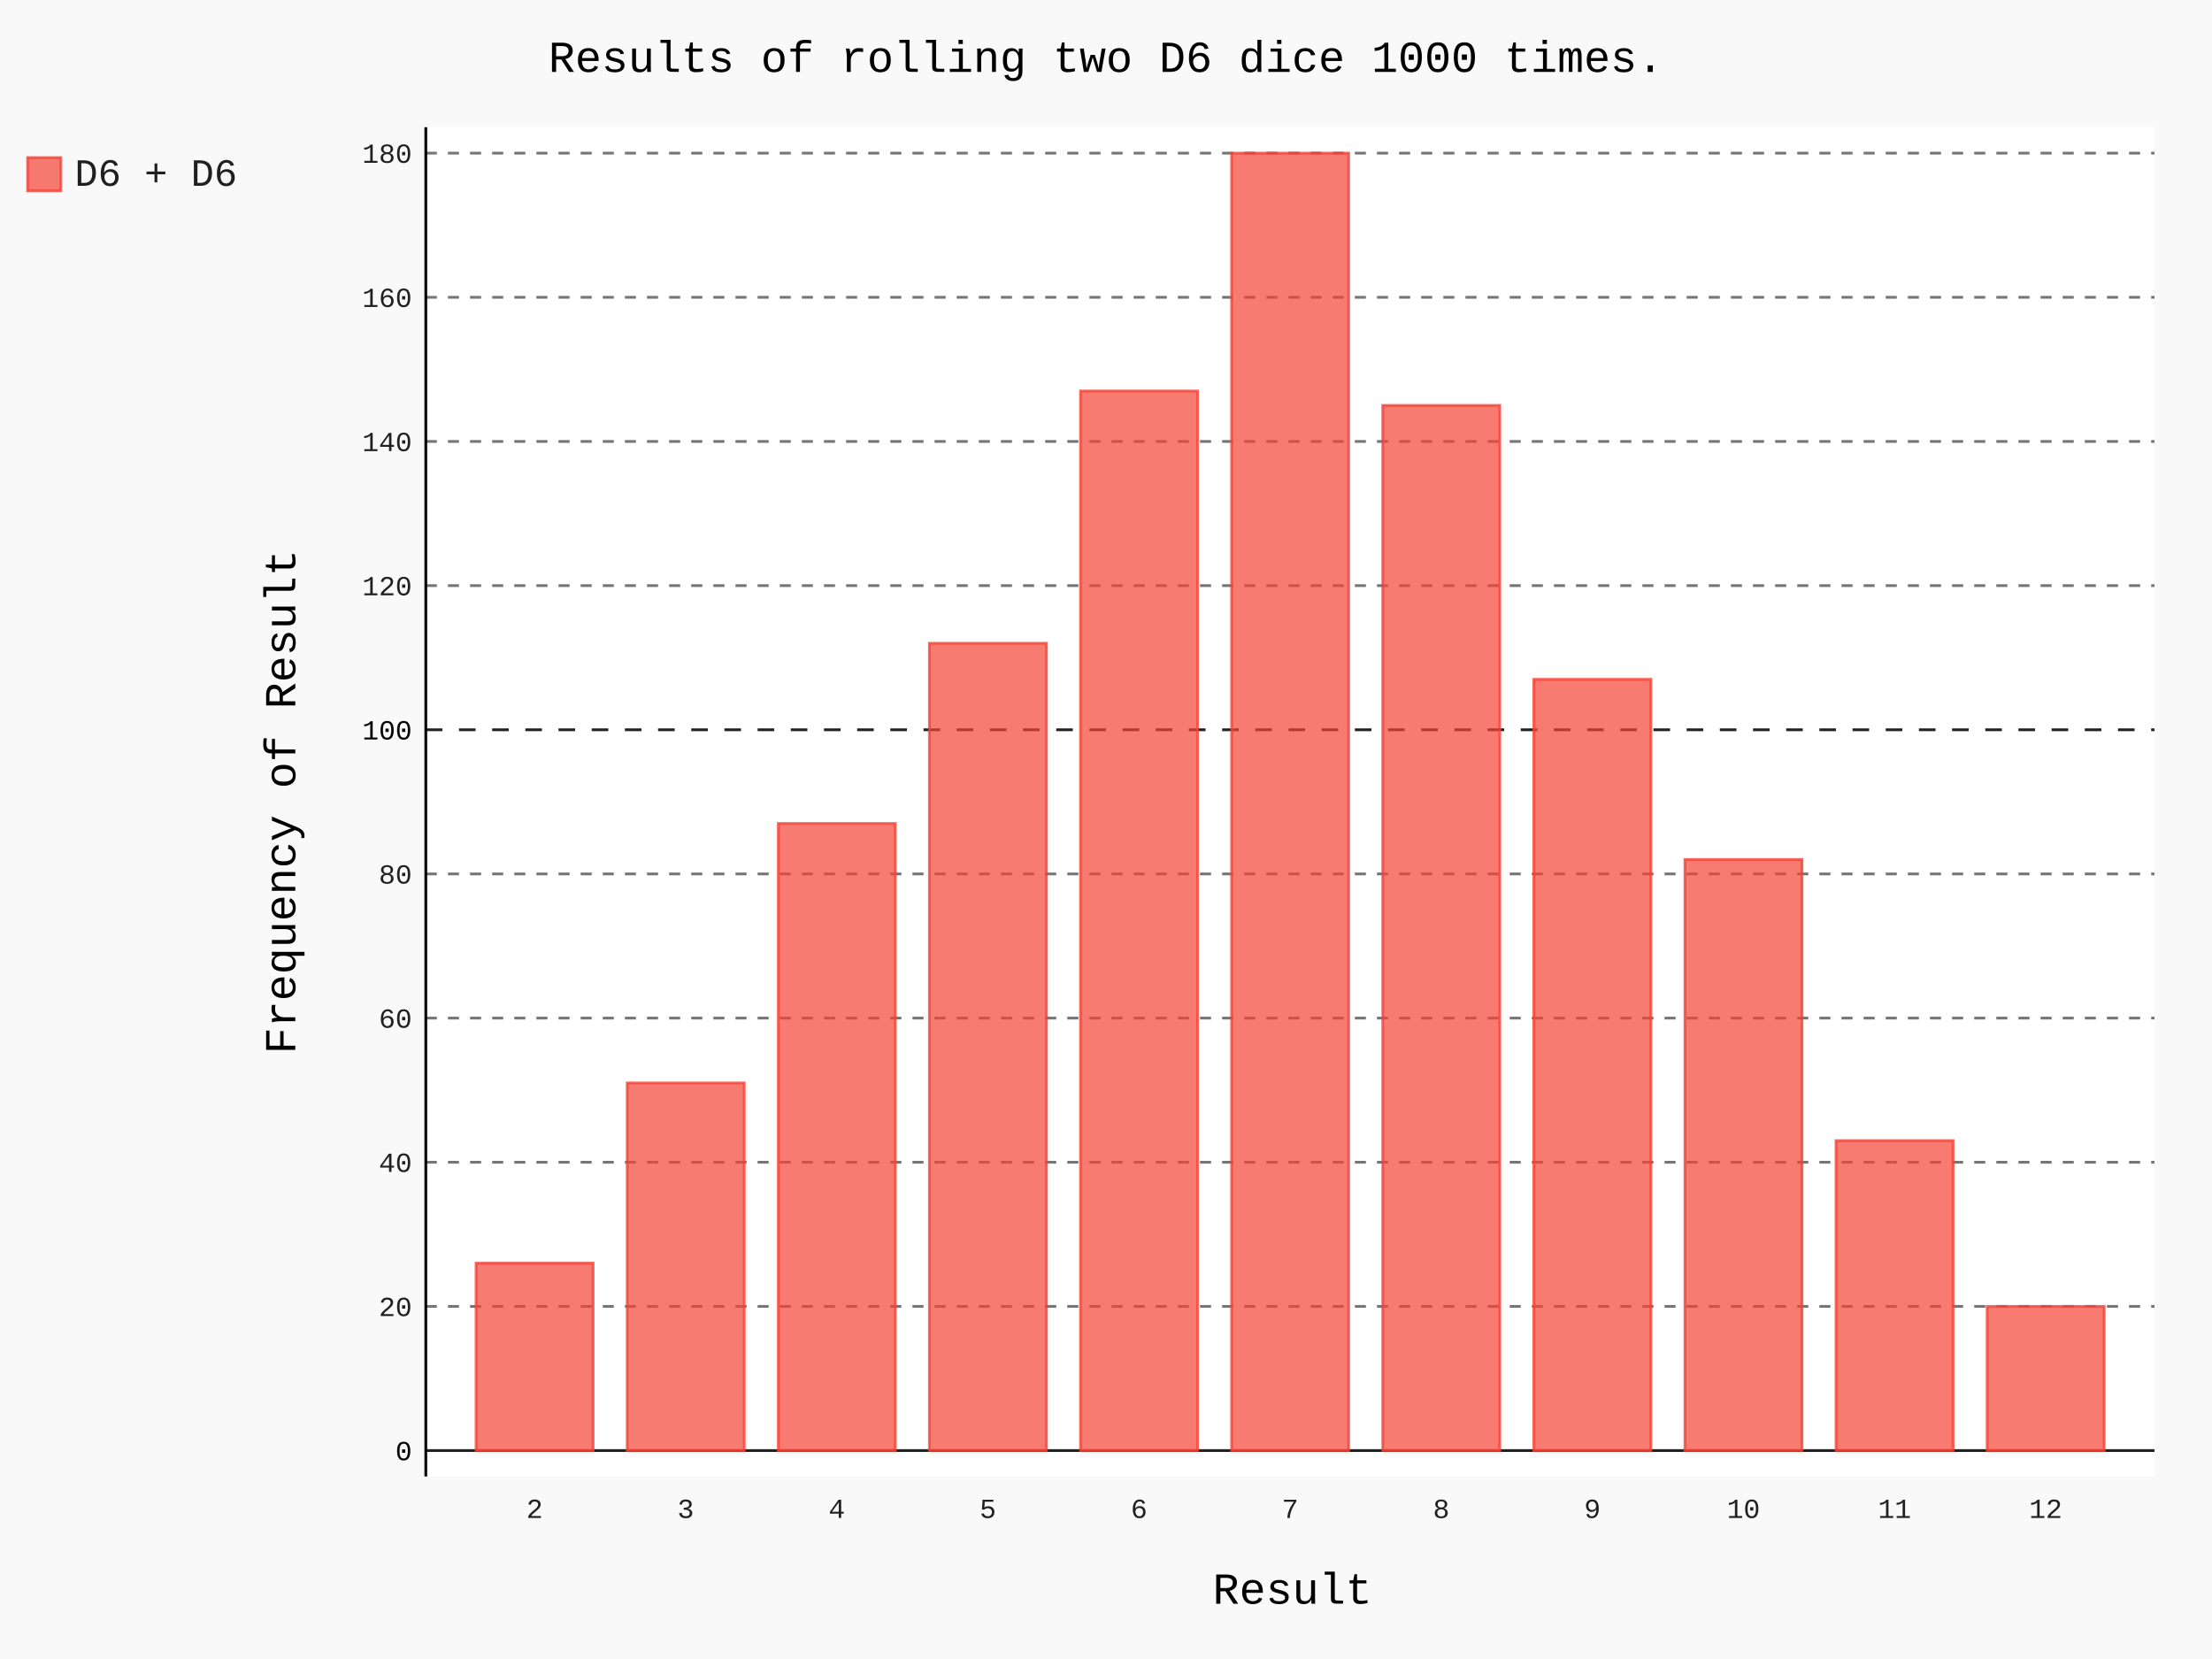
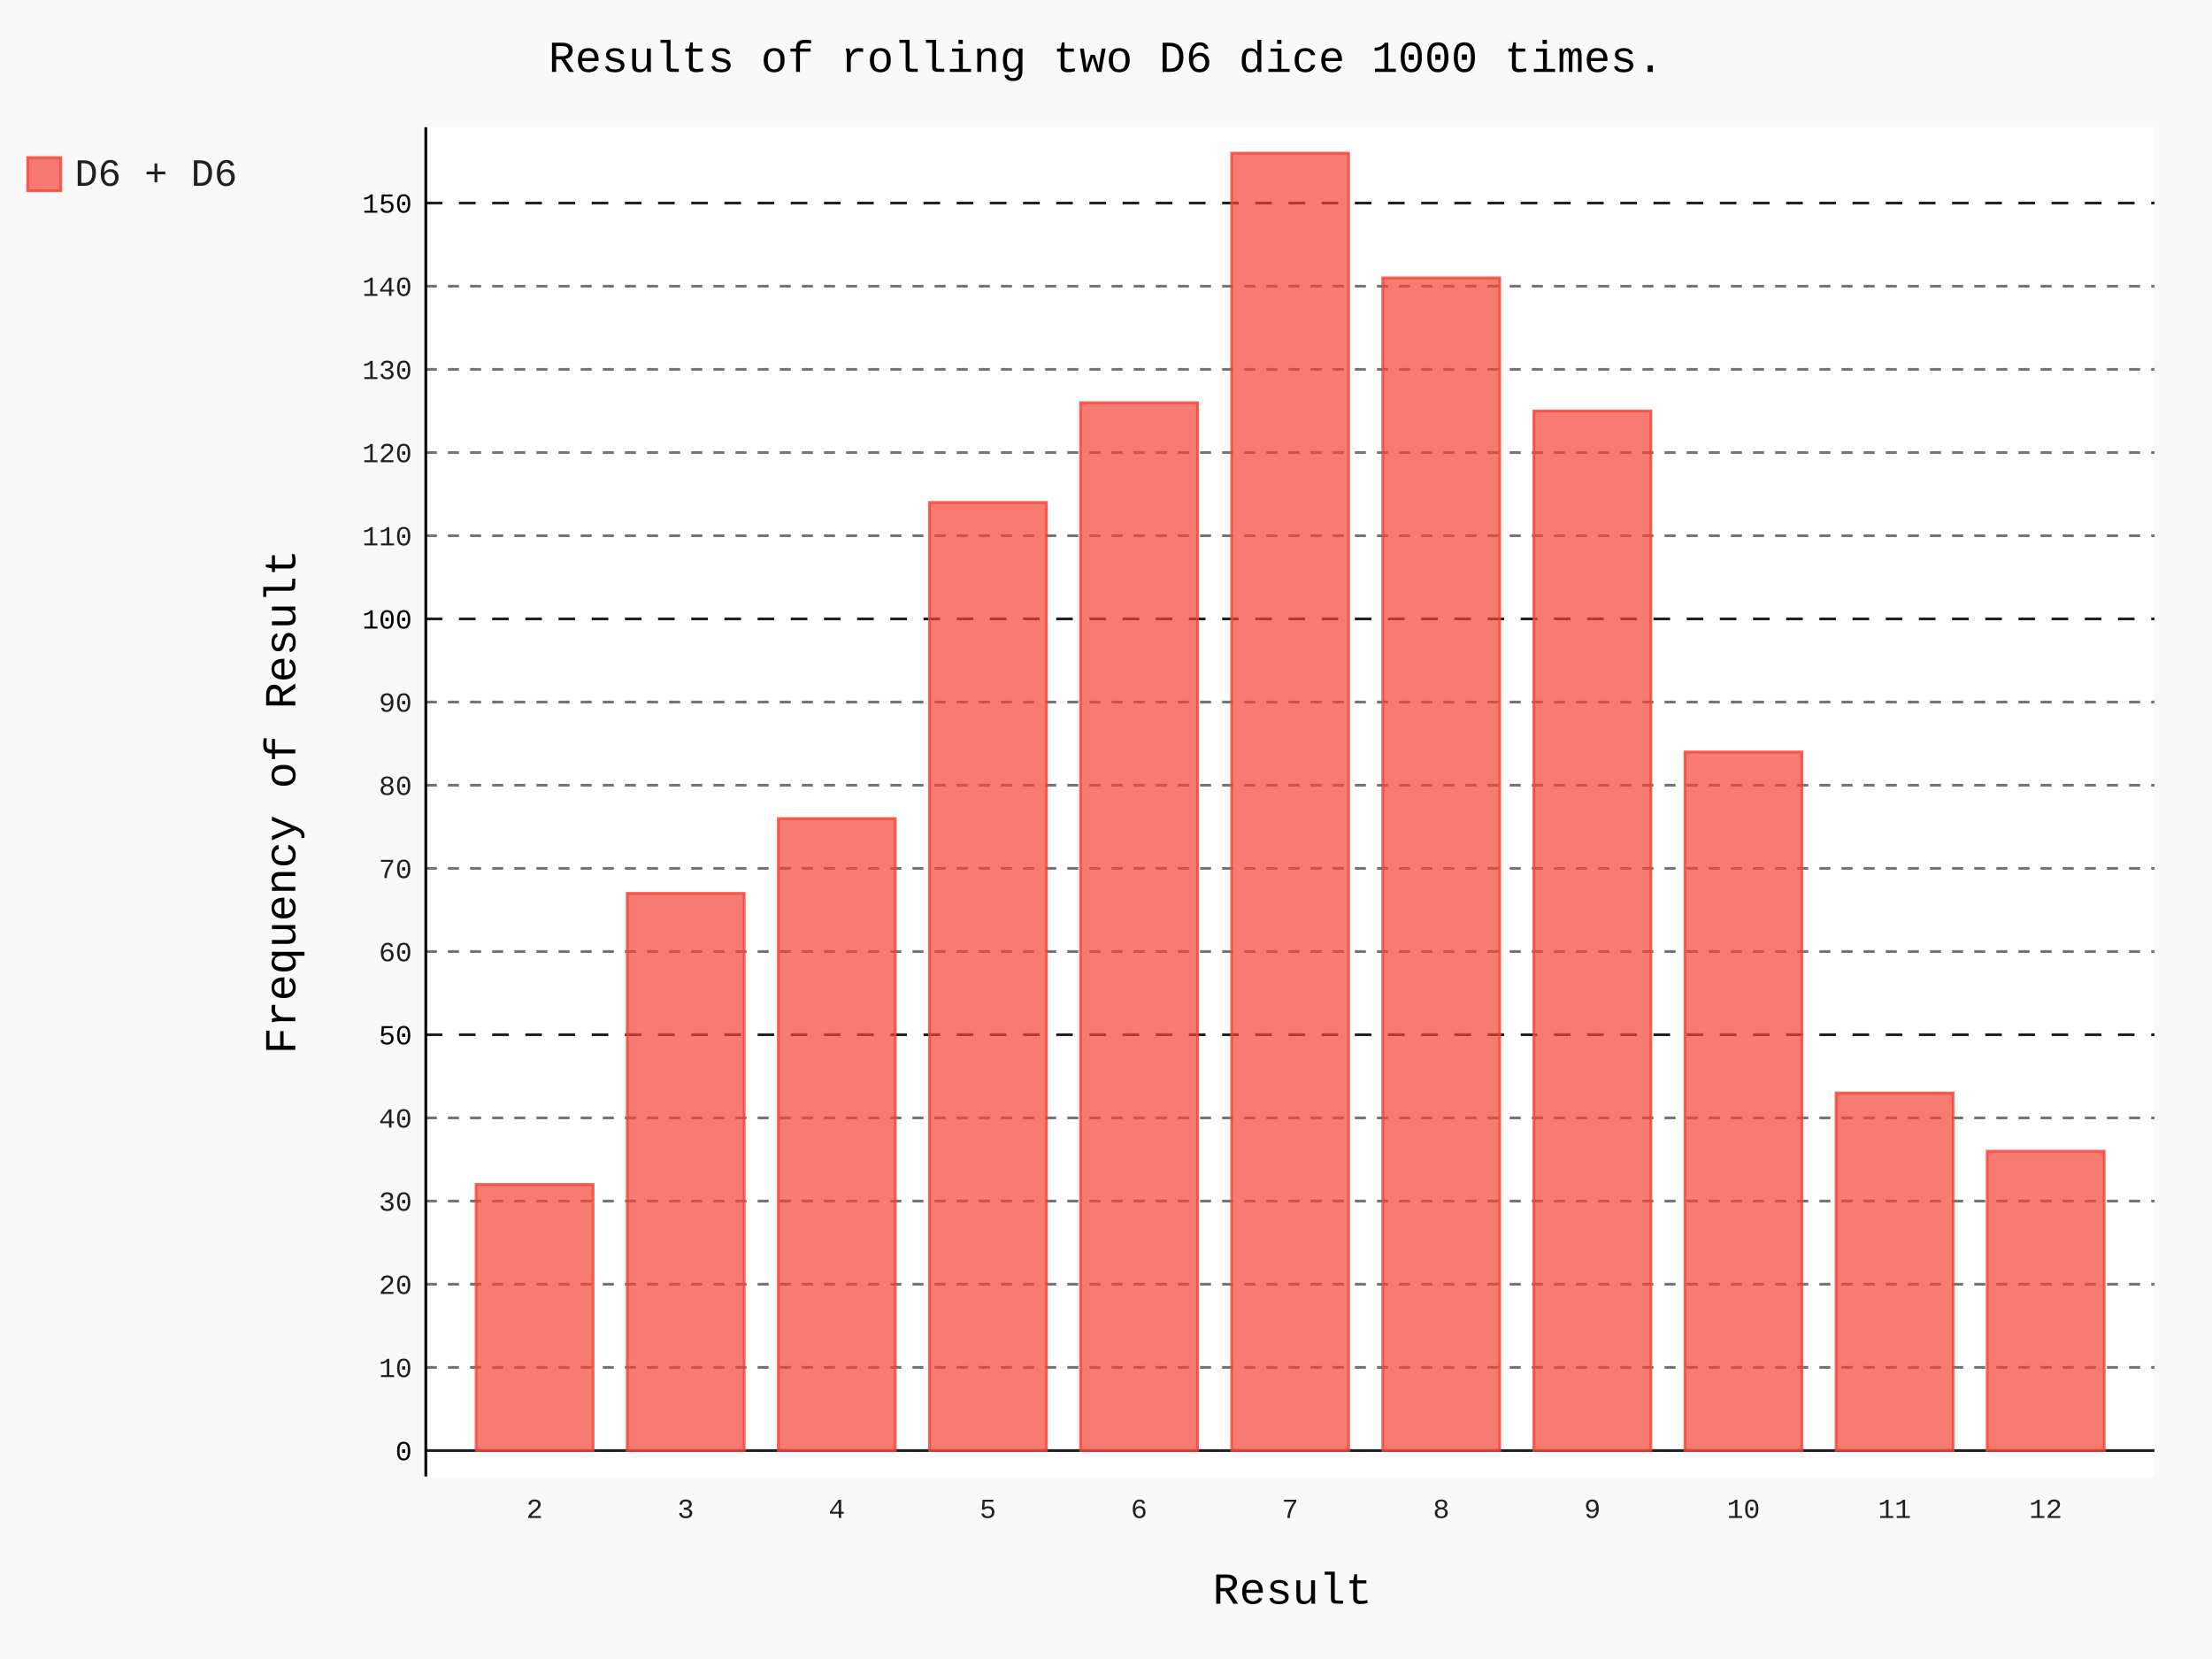
- <svg xmlns="http://www.w3.org/2000/svg" class="pygal-chart" id="chart-a9da81e6-5b3d-45bb-9a6d-844a43e3cbbd" viewBox="0 0 800 600">
+ <svg xmlns="http://www.w3.org/2000/svg" class="pygal-chart" id="chart-5a6e4100-ad8f-4d37-b89d-c4beb30fff0a" viewBox="0 0 800 600">
  <defs>
-     <style type="text/css">#chart-a9da81e6-5b3d-45bb-9a6d-844a43e3cbbd{-webkit-user-select:none;-webkit-font-smoothing:antialiased;font-family:Consolas,"Liberation Mono",Menlo,Courier,monospace}#chart-a9da81e6-5b3d-45bb-9a6d-844a43e3cbbd .title{font-family:Consolas,"Liberation Mono",Menlo,Courier,monospace;font-size:16px}#chart-a9da81e6-5b3d-45bb-9a6d-844a43e3cbbd .legends .legend text{font-family:Consolas,"Liberation Mono",Menlo,Courier,monospace;font-size:14px}#chart-a9da81e6-5b3d-45bb-9a6d-844a43e3cbbd .axis text{font-family:Consolas,"Liberation Mono",Menlo,Courier,monospace;font-size:10px}#chart-a9da81e6-5b3d-45bb-9a6d-844a43e3cbbd .axis text.major{font-family:Consolas,"Liberation Mono",Menlo,Courier,monospace;font-size:10px}#chart-a9da81e6-5b3d-45bb-9a6d-844a43e3cbbd .text-overlay text.value{font-family:Consolas,"Liberation Mono",Menlo,Courier,monospace;font-size:16px}#chart-a9da81e6-5b3d-45bb-9a6d-844a43e3cbbd .text-overlay text.label{font-family:Consolas,"Liberation Mono",Menlo,Courier,monospace;font-size:10px}#chart-a9da81e6-5b3d-45bb-9a6d-844a43e3cbbd .tooltip{font-family:Consolas,"Liberation Mono",Menlo,Courier,monospace;font-size:14px}#chart-a9da81e6-5b3d-45bb-9a6d-844a43e3cbbd text.no_data{font-family:Consolas,"Liberation Mono",Menlo,Courier,monospace;font-size:64px}
- #chart-a9da81e6-5b3d-45bb-9a6d-844a43e3cbbd{background-color:rgba(249,249,249,1)}#chart-a9da81e6-5b3d-45bb-9a6d-844a43e3cbbd path,#chart-a9da81e6-5b3d-45bb-9a6d-844a43e3cbbd line,#chart-a9da81e6-5b3d-45bb-9a6d-844a43e3cbbd rect,#chart-a9da81e6-5b3d-45bb-9a6d-844a43e3cbbd circle{-webkit-transition:150ms;-moz-transition:150ms;transition:150ms}#chart-a9da81e6-5b3d-45bb-9a6d-844a43e3cbbd .graph &gt; .background{fill:rgba(249,249,249,1)}#chart-a9da81e6-5b3d-45bb-9a6d-844a43e3cbbd .plot &gt; .background{fill:rgba(255,255,255,1)}#chart-a9da81e6-5b3d-45bb-9a6d-844a43e3cbbd .graph{fill:rgba(0,0,0,.87)}#chart-a9da81e6-5b3d-45bb-9a6d-844a43e3cbbd text.no_data{fill:rgba(0,0,0,1)}#chart-a9da81e6-5b3d-45bb-9a6d-844a43e3cbbd .title{fill:rgba(0,0,0,1)}#chart-a9da81e6-5b3d-45bb-9a6d-844a43e3cbbd .legends .legend text{fill:rgba(0,0,0,.87)}#chart-a9da81e6-5b3d-45bb-9a6d-844a43e3cbbd .legends .legend:hover text{fill:rgba(0,0,0,1)}#chart-a9da81e6-5b3d-45bb-9a6d-844a43e3cbbd .axis .line{stroke:rgba(0,0,0,1)}#chart-a9da81e6-5b3d-45bb-9a6d-844a43e3cbbd .axis .guide.line{stroke:rgba(0,0,0,.54)}#chart-a9da81e6-5b3d-45bb-9a6d-844a43e3cbbd .axis .major.line{stroke:rgba(0,0,0,.87)}#chart-a9da81e6-5b3d-45bb-9a6d-844a43e3cbbd .axis text.major{fill:rgba(0,0,0,1)}#chart-a9da81e6-5b3d-45bb-9a6d-844a43e3cbbd .axis.y .guides:hover .guide.line,#chart-a9da81e6-5b3d-45bb-9a6d-844a43e3cbbd .line-graph .axis.x .guides:hover .guide.line,#chart-a9da81e6-5b3d-45bb-9a6d-844a43e3cbbd .stackedline-graph .axis.x .guides:hover .guide.line,#chart-a9da81e6-5b3d-45bb-9a6d-844a43e3cbbd .xy-graph .axis.x .guides:hover .guide.line{stroke:rgba(0,0,0,1)}#chart-a9da81e6-5b3d-45bb-9a6d-844a43e3cbbd .axis .guides:hover text{fill:rgba(0,0,0,1)}#chart-a9da81e6-5b3d-45bb-9a6d-844a43e3cbbd .reactive{fill-opacity:.7;stroke-opacity:.8}#chart-a9da81e6-5b3d-45bb-9a6d-844a43e3cbbd .ci{stroke:rgba(0,0,0,.87)}#chart-a9da81e6-5b3d-45bb-9a6d-844a43e3cbbd .reactive.active,#chart-a9da81e6-5b3d-45bb-9a6d-844a43e3cbbd .active .reactive{fill-opacity:.8;stroke-opacity:.9;stroke-width:4}#chart-a9da81e6-5b3d-45bb-9a6d-844a43e3cbbd .ci .reactive.active{stroke-width:1.5}#chart-a9da81e6-5b3d-45bb-9a6d-844a43e3cbbd .series text{fill:rgba(0,0,0,1)}#chart-a9da81e6-5b3d-45bb-9a6d-844a43e3cbbd .tooltip rect{fill:rgba(255,255,255,1);stroke:rgba(0,0,0,1);-webkit-transition:opacity 150ms;-moz-transition:opacity 150ms;transition:opacity 150ms}#chart-a9da81e6-5b3d-45bb-9a6d-844a43e3cbbd .tooltip .label{fill:rgba(0,0,0,.87)}#chart-a9da81e6-5b3d-45bb-9a6d-844a43e3cbbd .tooltip .label{fill:rgba(0,0,0,.87)}#chart-a9da81e6-5b3d-45bb-9a6d-844a43e3cbbd .tooltip .legend{font-size:.8em;fill:rgba(0,0,0,.54)}#chart-a9da81e6-5b3d-45bb-9a6d-844a43e3cbbd .tooltip .x_label{font-size:.6em;fill:rgba(0,0,0,1)}#chart-a9da81e6-5b3d-45bb-9a6d-844a43e3cbbd .tooltip .xlink{font-size:.5em;text-decoration:underline}#chart-a9da81e6-5b3d-45bb-9a6d-844a43e3cbbd .tooltip .value{font-size:1.5em}#chart-a9da81e6-5b3d-45bb-9a6d-844a43e3cbbd .bound{font-size:.5em}#chart-a9da81e6-5b3d-45bb-9a6d-844a43e3cbbd .max-value{font-size:.75em;fill:rgba(0,0,0,.54)}#chart-a9da81e6-5b3d-45bb-9a6d-844a43e3cbbd .map-element{fill:rgba(255,255,255,1);stroke:rgba(0,0,0,.54) !important}#chart-a9da81e6-5b3d-45bb-9a6d-844a43e3cbbd .map-element .reactive{fill-opacity:inherit;stroke-opacity:inherit}#chart-a9da81e6-5b3d-45bb-9a6d-844a43e3cbbd .color-0,#chart-a9da81e6-5b3d-45bb-9a6d-844a43e3cbbd .color-0 a:visited{stroke:#F44336;fill:#F44336}#chart-a9da81e6-5b3d-45bb-9a6d-844a43e3cbbd .text-overlay .color-0 text{fill:black}
- #chart-a9da81e6-5b3d-45bb-9a6d-844a43e3cbbd text.no_data{text-anchor:middle}#chart-a9da81e6-5b3d-45bb-9a6d-844a43e3cbbd .guide.line{fill:none}#chart-a9da81e6-5b3d-45bb-9a6d-844a43e3cbbd .centered{text-anchor:middle}#chart-a9da81e6-5b3d-45bb-9a6d-844a43e3cbbd .title{text-anchor:middle}#chart-a9da81e6-5b3d-45bb-9a6d-844a43e3cbbd .legends .legend text{fill-opacity:1}#chart-a9da81e6-5b3d-45bb-9a6d-844a43e3cbbd .axis.x text{text-anchor:middle}#chart-a9da81e6-5b3d-45bb-9a6d-844a43e3cbbd .axis.x:not(.web) text[transform]{text-anchor:start}#chart-a9da81e6-5b3d-45bb-9a6d-844a43e3cbbd .axis.x:not(.web) text[transform].backwards{text-anchor:end}#chart-a9da81e6-5b3d-45bb-9a6d-844a43e3cbbd .axis.y text{text-anchor:end}#chart-a9da81e6-5b3d-45bb-9a6d-844a43e3cbbd .axis.y text[transform].backwards{text-anchor:start}#chart-a9da81e6-5b3d-45bb-9a6d-844a43e3cbbd .axis.y2 text{text-anchor:start}#chart-a9da81e6-5b3d-45bb-9a6d-844a43e3cbbd .axis.y2 text[transform].backwards{text-anchor:end}#chart-a9da81e6-5b3d-45bb-9a6d-844a43e3cbbd .axis .guide.line{stroke-dasharray:4,4}#chart-a9da81e6-5b3d-45bb-9a6d-844a43e3cbbd .axis .major.guide.line{stroke-dasharray:6,6}#chart-a9da81e6-5b3d-45bb-9a6d-844a43e3cbbd .horizontal .axis.y .guide.line,#chart-a9da81e6-5b3d-45bb-9a6d-844a43e3cbbd .horizontal .axis.y2 .guide.line,#chart-a9da81e6-5b3d-45bb-9a6d-844a43e3cbbd .vertical .axis.x .guide.line{opacity:0}#chart-a9da81e6-5b3d-45bb-9a6d-844a43e3cbbd .horizontal .axis.always_show .guide.line,#chart-a9da81e6-5b3d-45bb-9a6d-844a43e3cbbd .vertical .axis.always_show .guide.line{opacity:1 !important}#chart-a9da81e6-5b3d-45bb-9a6d-844a43e3cbbd .axis.y .guides:hover .guide.line,#chart-a9da81e6-5b3d-45bb-9a6d-844a43e3cbbd .axis.y2 .guides:hover .guide.line,#chart-a9da81e6-5b3d-45bb-9a6d-844a43e3cbbd .axis.x .guides:hover .guide.line{opacity:1}#chart-a9da81e6-5b3d-45bb-9a6d-844a43e3cbbd .axis .guides:hover text{opacity:1}#chart-a9da81e6-5b3d-45bb-9a6d-844a43e3cbbd .nofill{fill:none}#chart-a9da81e6-5b3d-45bb-9a6d-844a43e3cbbd .subtle-fill{fill-opacity:.2}#chart-a9da81e6-5b3d-45bb-9a6d-844a43e3cbbd .dot{stroke-width:1px;fill-opacity:1}#chart-a9da81e6-5b3d-45bb-9a6d-844a43e3cbbd .dot.active{stroke-width:5px}#chart-a9da81e6-5b3d-45bb-9a6d-844a43e3cbbd .dot.negative{fill:transparent}#chart-a9da81e6-5b3d-45bb-9a6d-844a43e3cbbd text,#chart-a9da81e6-5b3d-45bb-9a6d-844a43e3cbbd tspan{stroke:none !important}#chart-a9da81e6-5b3d-45bb-9a6d-844a43e3cbbd .series text.active{opacity:1}#chart-a9da81e6-5b3d-45bb-9a6d-844a43e3cbbd .tooltip rect{fill-opacity:.95;stroke-width:.5}#chart-a9da81e6-5b3d-45bb-9a6d-844a43e3cbbd .tooltip text{fill-opacity:1}#chart-a9da81e6-5b3d-45bb-9a6d-844a43e3cbbd .showable{visibility:hidden}#chart-a9da81e6-5b3d-45bb-9a6d-844a43e3cbbd .showable.shown{visibility:visible}#chart-a9da81e6-5b3d-45bb-9a6d-844a43e3cbbd .gauge-background{fill:rgba(229,229,229,1);stroke:none}#chart-a9da81e6-5b3d-45bb-9a6d-844a43e3cbbd .bg-lines{stroke:rgba(249,249,249,1);stroke-width:2px}</style>
+     <style type="text/css">#chart-5a6e4100-ad8f-4d37-b89d-c4beb30fff0a{-webkit-user-select:none;-webkit-font-smoothing:antialiased;font-family:Consolas,"Liberation Mono",Menlo,Courier,monospace}#chart-5a6e4100-ad8f-4d37-b89d-c4beb30fff0a .title{font-family:Consolas,"Liberation Mono",Menlo,Courier,monospace;font-size:16px}#chart-5a6e4100-ad8f-4d37-b89d-c4beb30fff0a .legends .legend text{font-family:Consolas,"Liberation Mono",Menlo,Courier,monospace;font-size:14px}#chart-5a6e4100-ad8f-4d37-b89d-c4beb30fff0a .axis text{font-family:Consolas,"Liberation Mono",Menlo,Courier,monospace;font-size:10px}#chart-5a6e4100-ad8f-4d37-b89d-c4beb30fff0a .axis text.major{font-family:Consolas,"Liberation Mono",Menlo,Courier,monospace;font-size:10px}#chart-5a6e4100-ad8f-4d37-b89d-c4beb30fff0a .text-overlay text.value{font-family:Consolas,"Liberation Mono",Menlo,Courier,monospace;font-size:16px}#chart-5a6e4100-ad8f-4d37-b89d-c4beb30fff0a .text-overlay text.label{font-family:Consolas,"Liberation Mono",Menlo,Courier,monospace;font-size:10px}#chart-5a6e4100-ad8f-4d37-b89d-c4beb30fff0a .tooltip{font-family:Consolas,"Liberation Mono",Menlo,Courier,monospace;font-size:14px}#chart-5a6e4100-ad8f-4d37-b89d-c4beb30fff0a text.no_data{font-family:Consolas,"Liberation Mono",Menlo,Courier,monospace;font-size:64px}
+ #chart-5a6e4100-ad8f-4d37-b89d-c4beb30fff0a{background-color:rgba(249,249,249,1)}#chart-5a6e4100-ad8f-4d37-b89d-c4beb30fff0a path,#chart-5a6e4100-ad8f-4d37-b89d-c4beb30fff0a line,#chart-5a6e4100-ad8f-4d37-b89d-c4beb30fff0a rect,#chart-5a6e4100-ad8f-4d37-b89d-c4beb30fff0a circle{-webkit-transition:150ms;-moz-transition:150ms;transition:150ms}#chart-5a6e4100-ad8f-4d37-b89d-c4beb30fff0a .graph &gt; .background{fill:rgba(249,249,249,1)}#chart-5a6e4100-ad8f-4d37-b89d-c4beb30fff0a .plot &gt; .background{fill:rgba(255,255,255,1)}#chart-5a6e4100-ad8f-4d37-b89d-c4beb30fff0a .graph{fill:rgba(0,0,0,.87)}#chart-5a6e4100-ad8f-4d37-b89d-c4beb30fff0a text.no_data{fill:rgba(0,0,0,1)}#chart-5a6e4100-ad8f-4d37-b89d-c4beb30fff0a .title{fill:rgba(0,0,0,1)}#chart-5a6e4100-ad8f-4d37-b89d-c4beb30fff0a .legends .legend text{fill:rgba(0,0,0,.87)}#chart-5a6e4100-ad8f-4d37-b89d-c4beb30fff0a .legends .legend:hover text{fill:rgba(0,0,0,1)}#chart-5a6e4100-ad8f-4d37-b89d-c4beb30fff0a .axis .line{stroke:rgba(0,0,0,1)}#chart-5a6e4100-ad8f-4d37-b89d-c4beb30fff0a .axis .guide.line{stroke:rgba(0,0,0,.54)}#chart-5a6e4100-ad8f-4d37-b89d-c4beb30fff0a .axis .major.line{stroke:rgba(0,0,0,.87)}#chart-5a6e4100-ad8f-4d37-b89d-c4beb30fff0a .axis text.major{fill:rgba(0,0,0,1)}#chart-5a6e4100-ad8f-4d37-b89d-c4beb30fff0a .axis.y .guides:hover .guide.line,#chart-5a6e4100-ad8f-4d37-b89d-c4beb30fff0a .line-graph .axis.x .guides:hover .guide.line,#chart-5a6e4100-ad8f-4d37-b89d-c4beb30fff0a .stackedline-graph .axis.x .guides:hover .guide.line,#chart-5a6e4100-ad8f-4d37-b89d-c4beb30fff0a .xy-graph .axis.x .guides:hover .guide.line{stroke:rgba(0,0,0,1)}#chart-5a6e4100-ad8f-4d37-b89d-c4beb30fff0a .axis .guides:hover text{fill:rgba(0,0,0,1)}#chart-5a6e4100-ad8f-4d37-b89d-c4beb30fff0a .reactive{fill-opacity:.7;stroke-opacity:.8}#chart-5a6e4100-ad8f-4d37-b89d-c4beb30fff0a .ci{stroke:rgba(0,0,0,.87)}#chart-5a6e4100-ad8f-4d37-b89d-c4beb30fff0a .reactive.active,#chart-5a6e4100-ad8f-4d37-b89d-c4beb30fff0a .active .reactive{fill-opacity:.8;stroke-opacity:.9;stroke-width:4}#chart-5a6e4100-ad8f-4d37-b89d-c4beb30fff0a .ci .reactive.active{stroke-width:1.5}#chart-5a6e4100-ad8f-4d37-b89d-c4beb30fff0a .series text{fill:rgba(0,0,0,1)}#chart-5a6e4100-ad8f-4d37-b89d-c4beb30fff0a .tooltip rect{fill:rgba(255,255,255,1);stroke:rgba(0,0,0,1);-webkit-transition:opacity 150ms;-moz-transition:opacity 150ms;transition:opacity 150ms}#chart-5a6e4100-ad8f-4d37-b89d-c4beb30fff0a .tooltip .label{fill:rgba(0,0,0,.87)}#chart-5a6e4100-ad8f-4d37-b89d-c4beb30fff0a .tooltip .label{fill:rgba(0,0,0,.87)}#chart-5a6e4100-ad8f-4d37-b89d-c4beb30fff0a .tooltip .legend{font-size:.8em;fill:rgba(0,0,0,.54)}#chart-5a6e4100-ad8f-4d37-b89d-c4beb30fff0a .tooltip .x_label{font-size:.6em;fill:rgba(0,0,0,1)}#chart-5a6e4100-ad8f-4d37-b89d-c4beb30fff0a .tooltip .xlink{font-size:.5em;text-decoration:underline}#chart-5a6e4100-ad8f-4d37-b89d-c4beb30fff0a .tooltip .value{font-size:1.5em}#chart-5a6e4100-ad8f-4d37-b89d-c4beb30fff0a .bound{font-size:.5em}#chart-5a6e4100-ad8f-4d37-b89d-c4beb30fff0a .max-value{font-size:.75em;fill:rgba(0,0,0,.54)}#chart-5a6e4100-ad8f-4d37-b89d-c4beb30fff0a .map-element{fill:rgba(255,255,255,1);stroke:rgba(0,0,0,.54) !important}#chart-5a6e4100-ad8f-4d37-b89d-c4beb30fff0a .map-element .reactive{fill-opacity:inherit;stroke-opacity:inherit}#chart-5a6e4100-ad8f-4d37-b89d-c4beb30fff0a .color-0,#chart-5a6e4100-ad8f-4d37-b89d-c4beb30fff0a .color-0 a:visited{stroke:#F44336;fill:#F44336}#chart-5a6e4100-ad8f-4d37-b89d-c4beb30fff0a .text-overlay .color-0 text{fill:black}
+ #chart-5a6e4100-ad8f-4d37-b89d-c4beb30fff0a text.no_data{text-anchor:middle}#chart-5a6e4100-ad8f-4d37-b89d-c4beb30fff0a .guide.line{fill:none}#chart-5a6e4100-ad8f-4d37-b89d-c4beb30fff0a .centered{text-anchor:middle}#chart-5a6e4100-ad8f-4d37-b89d-c4beb30fff0a .title{text-anchor:middle}#chart-5a6e4100-ad8f-4d37-b89d-c4beb30fff0a .legends .legend text{fill-opacity:1}#chart-5a6e4100-ad8f-4d37-b89d-c4beb30fff0a .axis.x text{text-anchor:middle}#chart-5a6e4100-ad8f-4d37-b89d-c4beb30fff0a .axis.x:not(.web) text[transform]{text-anchor:start}#chart-5a6e4100-ad8f-4d37-b89d-c4beb30fff0a .axis.x:not(.web) text[transform].backwards{text-anchor:end}#chart-5a6e4100-ad8f-4d37-b89d-c4beb30fff0a .axis.y text{text-anchor:end}#chart-5a6e4100-ad8f-4d37-b89d-c4beb30fff0a .axis.y text[transform].backwards{text-anchor:start}#chart-5a6e4100-ad8f-4d37-b89d-c4beb30fff0a .axis.y2 text{text-anchor:start}#chart-5a6e4100-ad8f-4d37-b89d-c4beb30fff0a .axis.y2 text[transform].backwards{text-anchor:end}#chart-5a6e4100-ad8f-4d37-b89d-c4beb30fff0a .axis .guide.line{stroke-dasharray:4,4}#chart-5a6e4100-ad8f-4d37-b89d-c4beb30fff0a .axis .major.guide.line{stroke-dasharray:6,6}#chart-5a6e4100-ad8f-4d37-b89d-c4beb30fff0a .horizontal .axis.y .guide.line,#chart-5a6e4100-ad8f-4d37-b89d-c4beb30fff0a .horizontal .axis.y2 .guide.line,#chart-5a6e4100-ad8f-4d37-b89d-c4beb30fff0a .vertical .axis.x .guide.line{opacity:0}#chart-5a6e4100-ad8f-4d37-b89d-c4beb30fff0a .horizontal .axis.always_show .guide.line,#chart-5a6e4100-ad8f-4d37-b89d-c4beb30fff0a .vertical .axis.always_show .guide.line{opacity:1 !important}#chart-5a6e4100-ad8f-4d37-b89d-c4beb30fff0a .axis.y .guides:hover .guide.line,#chart-5a6e4100-ad8f-4d37-b89d-c4beb30fff0a .axis.y2 .guides:hover .guide.line,#chart-5a6e4100-ad8f-4d37-b89d-c4beb30fff0a .axis.x .guides:hover .guide.line{opacity:1}#chart-5a6e4100-ad8f-4d37-b89d-c4beb30fff0a .axis .guides:hover text{opacity:1}#chart-5a6e4100-ad8f-4d37-b89d-c4beb30fff0a .nofill{fill:none}#chart-5a6e4100-ad8f-4d37-b89d-c4beb30fff0a .subtle-fill{fill-opacity:.2}#chart-5a6e4100-ad8f-4d37-b89d-c4beb30fff0a .dot{stroke-width:1px;fill-opacity:1}#chart-5a6e4100-ad8f-4d37-b89d-c4beb30fff0a .dot.active{stroke-width:5px}#chart-5a6e4100-ad8f-4d37-b89d-c4beb30fff0a .dot.negative{fill:transparent}#chart-5a6e4100-ad8f-4d37-b89d-c4beb30fff0a text,#chart-5a6e4100-ad8f-4d37-b89d-c4beb30fff0a tspan{stroke:none !important}#chart-5a6e4100-ad8f-4d37-b89d-c4beb30fff0a .series text.active{opacity:1}#chart-5a6e4100-ad8f-4d37-b89d-c4beb30fff0a .tooltip rect{fill-opacity:.95;stroke-width:.5}#chart-5a6e4100-ad8f-4d37-b89d-c4beb30fff0a .tooltip text{fill-opacity:1}#chart-5a6e4100-ad8f-4d37-b89d-c4beb30fff0a .showable{visibility:hidden}#chart-5a6e4100-ad8f-4d37-b89d-c4beb30fff0a .showable.shown{visibility:visible}#chart-5a6e4100-ad8f-4d37-b89d-c4beb30fff0a .gauge-background{fill:rgba(229,229,229,1);stroke:none}#chart-5a6e4100-ad8f-4d37-b89d-c4beb30fff0a .bg-lines{stroke:rgba(249,249,249,1);stroke-width:2px}</style>
  </defs>
  <g class="graph bar-graph vertical">
    <rect class="background" height="600" width="800" x="0" y="0" />
    <g class="plot" transform="translate(154, 46)">
      <rect class="background" height="488" width="625.2" x="0" y="0" />
      <g class="axis y always_show">
        <g class="guides">
          <path class="axis major line" d="M0 478.615 h625.2" />
          <text class="major" x="-5" y="482.115">0</text>
        </g>
        <g class="guides">
-           <path class="guide line" d="M0 426.479 h625.2" />
-           <text class="" x="-5" y="429.979">20</text>
+           <path class="guide line" d="M0 448.536 h625.2" />
+           <text class="" x="-5" y="452.036">10</text>
        </g>
        <g class="guides">
-           <path class="guide line" d="M0 374.342 h625.2" />
-           <text class="" x="-5" y="377.842">40</text>
+           <path class="guide line" d="M0 418.458 h625.2" />
+           <text class="" x="-5" y="421.958">20</text>
        </g>
        <g class="guides">
-           <path class="guide line" d="M0 322.205 h625.2" />
-           <text class="" x="-5" y="325.705">60</text>
+           <path class="guide line" d="M0 388.379 h625.2" />
+           <text class="" x="-5" y="391.879">30</text>
        </g>
        <g class="guides">
-           <path class="guide line" d="M0 270.068 h625.2" />
-           <text class="" x="-5" y="273.568">80</text>
+           <path class="guide line" d="M0 358.3 h625.2" />
+           <text class="" x="-5" y="361.8">40</text>
        </g>
        <g class="guides">
-           <path class="major guide line" d="M0 217.932 h625.2" />
-           <text class="major" x="-5" y="221.432">100</text>
+           <path class="major guide line" d="M0 328.221 h625.2" />
+           <text class="major" x="-5" y="331.721">50</text>
        </g>
        <g class="guides">
-           <path class="guide line" d="M0 165.795 h625.2" />
-           <text class="" x="-5" y="169.295">120</text>
+           <path class="guide line" d="M0 298.142 h625.2" />
+           <text class="" x="-5" y="301.642">60</text>
        </g>
        <g class="guides">
-           <path class="guide line" d="M0 113.658 h625.2" />
-           <text class="" x="-5" y="117.158">140</text>
+           <path class="guide line" d="M0 268.063 h625.2" />
+           <text class="" x="-5" y="271.563">70</text>
        </g>
        <g class="guides">
-           <path class="guide line" d="M0 61.521 h625.2" />
-           <text class="" x="-5" y="65.021">160</text>
+           <path class="guide line" d="M0 237.984 h625.2" />
+           <text class="" x="-5" y="241.484">80</text>
        </g>
        <g class="guides">
-           <path class="guide line" d="M0 9.385 h625.2" />
-           <text class="" x="-5" y="12.885">180</text>
+           <path class="guide line" d="M0 207.905 h625.2" />
+           <text class="" x="-5" y="211.405">90</text>
+         </g>
+         <g class="guides">
+           <path class="major guide line" d="M0 177.826 h625.2" />
+           <text class="major" x="-5" y="181.326">100</text>
+         </g>
+         <g class="guides">
+           <path class="guide line" d="M0 147.748 h625.2" />
+           <text class="" x="-5" y="151.248">110</text>
+         </g>
+         <g class="guides">
+           <path class="guide line" d="M0 117.669 h625.2" />
+           <text class="" x="-5" y="121.169">120</text>
+         </g>
+         <g class="guides">
+           <path class="guide line" d="M0 87.59 h625.2" />
+           <text class="" x="-5" y="91.09">130</text>
+         </g>
+         <g class="guides">
+           <path class="guide line" d="M0 57.511 h625.2" />
+           <text class="" x="-5" y="61.011">140</text>
+         </g>
+         <g class="guides">
+           <path class="major guide line" d="M0 27.432 h625.2" />
+           <text class="major" x="-5" y="30.932">150</text>
        </g>
      </g>
      <g class="axis x">
        <path class="line" d="M0 0 v488" />
        <g class="guides">
          <path class="guide line" d="M39.348 0 v488" />
          <text class="" x="39.348" y="503.0">2</text>
        </g>
        <g class="guides">
          <path class="guide line" d="M93.999 0 v488" />
          <text class="" x="93.999" y="503.0">3</text>
        </g>
        <g class="guides">
          <path class="guide line" d="M148.649 0 v488" />
          <text class="" x="148.649" y="503.0">4</text>
        </g>
        <g class="guides">
          <path class="guide line" d="M203.299 0 v488" />
          <text class="" x="203.299" y="503.0">5</text>
        </g>
        <g class="guides">
          <path class="guide line" d="M257.95 0 v488" />
          <text class="" x="257.95" y="503.0">6</text>
        </g>
        <g class="guides">
          <path class="guide line" d="M312.6 0 v488" />
          <text class="" x="312.6" y="503.0">7</text>
        </g>
        <g class="guides">
          <path class="guide line" d="M367.25 0 v488" />
          <text class="" x="367.25" y="503.0">8</text>
        </g>
        <g class="guides">
          <path class="guide line" d="M421.901 0 v488" />
          <text class="" x="421.901" y="503.0">9</text>
        </g>
        <g class="guides">
          <path class="guide line" d="M476.551 0 v488" />
          <text class="" x="476.551" y="503.0">10</text>
        </g>
        <g class="guides">
          <path class="guide line" d="M531.201 0 v488" />
          <text class="" x="531.201" y="503.0">11</text>
        </g>
        <g class="guides">
          <path class="guide line" d="M585.852 0 v488" />
          <text class="" x="585.852" y="503.0">12</text>
        </g>
      </g>
      <g class="series serie-0 color-0">
        <g class="bars">
          <g class="bar">
-             <rect class="rect reactive tooltip-trigger" height="67.778" rx="0" ry="0" width="42.321" x="18.188" y="410.838" />
+             <rect class="rect reactive tooltip-trigger" height="96.252" rx="0" ry="0" width="42.321" x="18.188" y="382.363" />
          </g>
          <g class="bar">
-             <rect class="rect reactive tooltip-trigger" height="132.949" rx="0" ry="0" width="42.321" x="72.838" y="345.667" />
+             <rect class="rect reactive tooltip-trigger" height="201.529" rx="0" ry="0" width="42.321" x="72.838" y="277.087" />
          </g>
          <g class="bar">
-             <rect class="rect reactive tooltip-trigger" height="226.795" rx="0" ry="0" width="42.321" x="127.488" y="251.821" />
+             <rect class="rect reactive tooltip-trigger" height="228.6" rx="0" ry="0" width="42.321" x="127.488" y="250.016" />
          </g>
          <g class="bar">
-             <rect class="rect reactive tooltip-trigger" height="291.966" rx="0" ry="0" width="42.321" x="182.139" y="186.65" />
+             <rect class="rect reactive tooltip-trigger" height="342.899" rx="0" ry="0" width="42.321" x="182.139" y="135.716" />
          </g>
          <g class="bar">
-             <rect class="rect reactive tooltip-trigger" height="383.205" rx="0" ry="0" width="42.321" x="236.789" y="95.41" />
+             <rect class="rect reactive tooltip-trigger" height="378.994" rx="0" ry="0" width="42.321" x="236.789" y="99.621" />
          </g>
          <g class="bar">
            <rect class="rect reactive tooltip-trigger" height="469.231" rx="0" ry="0" width="42.321" x="291.439" y="9.385" />
          </g>
          <g class="bar">
-             <rect class="rect reactive tooltip-trigger" height="377.991" rx="0" ry="0" width="42.321" x="346.09" y="100.624" />
+             <rect class="rect reactive tooltip-trigger" height="424.112" rx="0" ry="0" width="42.321" x="346.09" y="54.503" />
          </g>
          <g class="bar">
-             <rect class="rect reactive tooltip-trigger" height="278.932" rx="0" ry="0" width="42.321" x="400.74" y="199.684" />
+             <rect class="rect reactive tooltip-trigger" height="375.986" rx="0" ry="0" width="42.321" x="400.74" y="102.629" />
          </g>
          <g class="bar">
-             <rect class="rect reactive tooltip-trigger" height="213.761" rx="0" ry="0" width="42.321" x="455.39" y="264.855" />
+             <rect class="rect reactive tooltip-trigger" height="252.663" rx="0" ry="0" width="42.321" x="455.39" y="225.953" />
          </g>
          <g class="bar">
-             <rect class="rect reactive tooltip-trigger" height="112.094" rx="0" ry="0" width="42.321" x="510.041" y="366.521" />
+             <rect class="rect reactive tooltip-trigger" height="129.339" rx="0" ry="0" width="42.321" x="510.041" y="349.276" />
          </g>
          <g class="bar">
-             <rect class="rect reactive tooltip-trigger" height="52.137" rx="0" ry="0" width="42.321" x="564.691" y="426.479" />
+             <rect class="rect reactive tooltip-trigger" height="108.284" rx="0" ry="0" width="42.321" x="564.691" y="370.331" />
          </g>
        </g>
      </g>
    </g>
    <g class="titles">
      <text class="title plot_title" x="400.0" y="26">Results of rolling two D6 dice 1000 times.</text>
      <text class="title" x="467.4" y="580">Result</text>
      <text class="title" transform="rotate(-90 80.8 290)" x="80.8" y="316.0">Frequency of Result</text>
    </g>
    <g class="plot overlay" transform="translate(154, 46)">
      <g class="series serie-0 color-0" />
    </g>
    <g class="plot text-overlay" transform="translate(154, 46)">
      <g class="series serie-0 color-0" />
    </g>
    <g class="plot tooltip-overlay" transform="translate(154, 46)">
      <g class="tooltip" style="opacity: 0" transform="translate(0 0)">
        <rect class="tooltip-box" height="0" rx="0" ry="0" width="0" />
        <g class="text" />
      </g>
    </g>
    <g class="legends" transform="translate(10, 56)">
      <g class="legend reactive activate-serie" id="activate-serie-0">
        <rect class="color-0 reactive" height="12" width="12" x="0.0" y="1.0" />
        <text x="17.0" y="11.2">D6 + D6</text>
      </g>
    </g>
    <g class="legends" transform="translate(790, 56)" />
  </g>
</svg>
